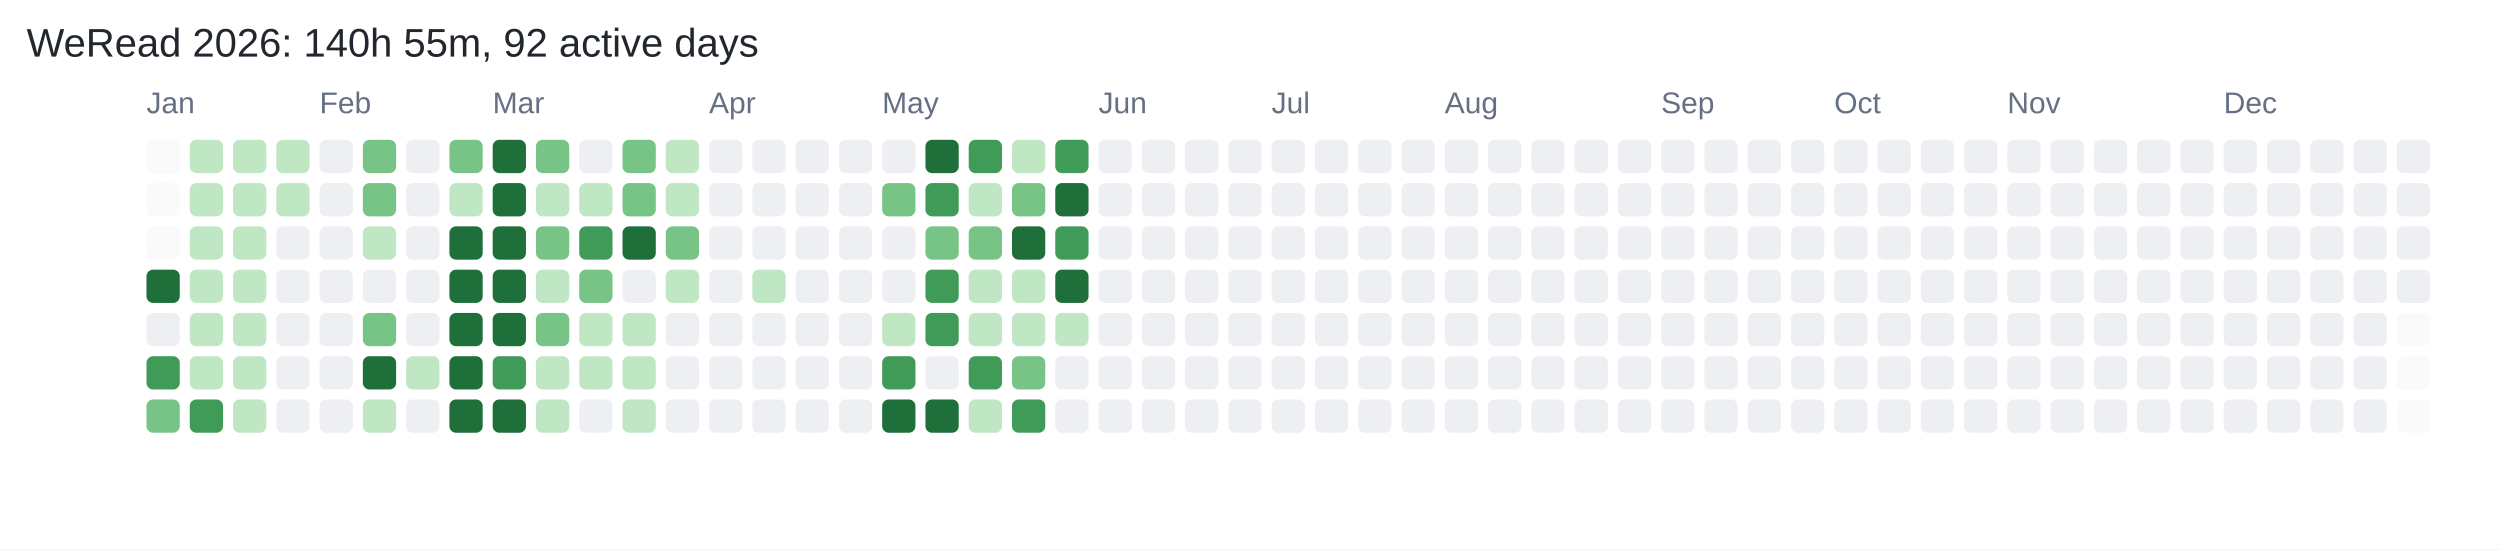
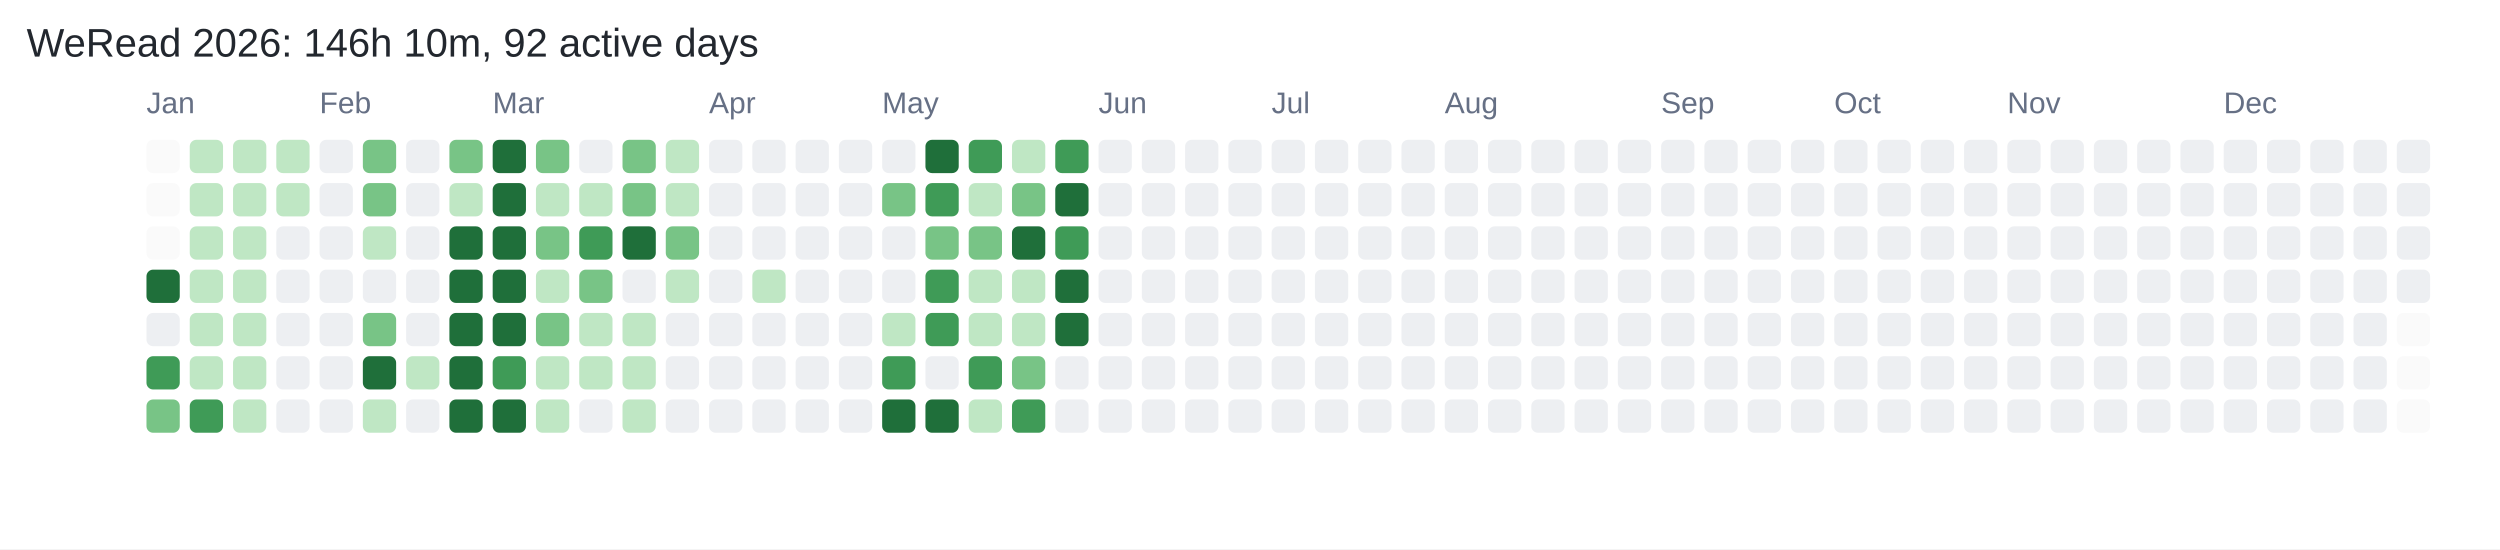
<svg xmlns="http://www.w3.org/2000/svg" width="751" height="165" viewBox="0 0 751 165">
  <rect width="100%" height="100%" fill="#FFFFFF" />
-   <text x="8" y="17" fill="#22272E" font-family="Arial,sans-serif" font-size="12">WeRead 2026: 140h 55m, 92 active days</text>
+   <text x="8" y="17" fill="#22272E" font-family="Arial,sans-serif" font-size="12">WeRead 2026: 146h 10m, 92 active days</text>
  <text x="44" y="34" fill="#667085" font-family="Arial,sans-serif" font-size="9">Jan</text>
  <text x="96" y="34" fill="#667085" font-family="Arial,sans-serif" font-size="9">Feb</text>
  <text x="148" y="34" fill="#667085" font-family="Arial,sans-serif" font-size="9">Mar</text>
  <text x="213" y="34" fill="#667085" font-family="Arial,sans-serif" font-size="9">Apr</text>
  <text x="265" y="34" fill="#667085" font-family="Arial,sans-serif" font-size="9">May</text>
  <text x="330" y="34" fill="#667085" font-family="Arial,sans-serif" font-size="9">Jun</text>
  <text x="382" y="34" fill="#667085" font-family="Arial,sans-serif" font-size="9">Jul</text>
  <text x="434" y="34" fill="#667085" font-family="Arial,sans-serif" font-size="9">Aug</text>
  <text x="499" y="34" fill="#667085" font-family="Arial,sans-serif" font-size="9">Sep</text>
  <text x="551" y="34" fill="#667085" font-family="Arial,sans-serif" font-size="9">Oct</text>
  <text x="603" y="34" fill="#667085" font-family="Arial,sans-serif" font-size="9">Nov</text>
  <text x="668" y="34" fill="#667085" font-family="Arial,sans-serif" font-size="9">Dec</text>
  <rect x="44" y="42" width="10" height="10" rx="2" fill="#FAFAFA" />
  <rect x="44" y="55" width="10" height="10" rx="2" fill="#FAFAFA" />
  <rect x="44" y="68" width="10" height="10" rx="2" fill="#FAFAFA" />
  <rect x="44" y="81" width="10" height="10" rx="2" fill="#1F6F3A" />
  <rect x="44" y="94" width="10" height="10" rx="2" fill="#EDEFF2" />
  <rect x="44" y="107" width="10" height="10" rx="2" fill="#3F9B57" />
  <rect x="44" y="120" width="10" height="10" rx="2" fill="#78C486" />
  <rect x="57" y="42" width="10" height="10" rx="2" fill="#BFE7C4" />
  <rect x="57" y="55" width="10" height="10" rx="2" fill="#BFE7C4" />
  <rect x="57" y="68" width="10" height="10" rx="2" fill="#BFE7C4" />
  <rect x="57" y="81" width="10" height="10" rx="2" fill="#BFE7C4" />
  <rect x="57" y="94" width="10" height="10" rx="2" fill="#BFE7C4" />
  <rect x="57" y="107" width="10" height="10" rx="2" fill="#BFE7C4" />
  <rect x="57" y="120" width="10" height="10" rx="2" fill="#3F9B57" />
  <rect x="70" y="42" width="10" height="10" rx="2" fill="#BFE7C4" />
  <rect x="70" y="55" width="10" height="10" rx="2" fill="#BFE7C4" />
  <rect x="70" y="68" width="10" height="10" rx="2" fill="#BFE7C4" />
  <rect x="70" y="81" width="10" height="10" rx="2" fill="#BFE7C4" />
  <rect x="70" y="94" width="10" height="10" rx="2" fill="#BFE7C4" />
  <rect x="70" y="107" width="10" height="10" rx="2" fill="#BFE7C4" />
  <rect x="70" y="120" width="10" height="10" rx="2" fill="#BFE7C4" />
  <rect x="83" y="42" width="10" height="10" rx="2" fill="#BFE7C4" />
  <rect x="83" y="55" width="10" height="10" rx="2" fill="#BFE7C4" />
  <rect x="83" y="68" width="10" height="10" rx="2" fill="#EDEFF2" />
  <rect x="83" y="81" width="10" height="10" rx="2" fill="#EDEFF2" />
  <rect x="83" y="94" width="10" height="10" rx="2" fill="#EDEFF2" />
  <rect x="83" y="107" width="10" height="10" rx="2" fill="#EDEFF2" />
  <rect x="83" y="120" width="10" height="10" rx="2" fill="#EDEFF2" />
  <rect x="96" y="42" width="10" height="10" rx="2" fill="#EDEFF2" />
  <rect x="96" y="55" width="10" height="10" rx="2" fill="#EDEFF2" />
  <rect x="96" y="68" width="10" height="10" rx="2" fill="#EDEFF2" />
  <rect x="96" y="81" width="10" height="10" rx="2" fill="#EDEFF2" />
  <rect x="96" y="94" width="10" height="10" rx="2" fill="#EDEFF2" />
  <rect x="96" y="107" width="10" height="10" rx="2" fill="#EDEFF2" />
  <rect x="96" y="120" width="10" height="10" rx="2" fill="#EDEFF2" />
  <rect x="109" y="42" width="10" height="10" rx="2" fill="#78C486" />
  <rect x="109" y="55" width="10" height="10" rx="2" fill="#78C486" />
  <rect x="109" y="68" width="10" height="10" rx="2" fill="#BFE7C4" />
  <rect x="109" y="81" width="10" height="10" rx="2" fill="#EDEFF2" />
  <rect x="109" y="94" width="10" height="10" rx="2" fill="#78C486" />
  <rect x="109" y="107" width="10" height="10" rx="2" fill="#1F6F3A" />
  <rect x="109" y="120" width="10" height="10" rx="2" fill="#BFE7C4" />
  <rect x="122" y="42" width="10" height="10" rx="2" fill="#EDEFF2" />
  <rect x="122" y="55" width="10" height="10" rx="2" fill="#EDEFF2" />
  <rect x="122" y="68" width="10" height="10" rx="2" fill="#EDEFF2" />
  <rect x="122" y="81" width="10" height="10" rx="2" fill="#EDEFF2" />
  <rect x="122" y="94" width="10" height="10" rx="2" fill="#EDEFF2" />
  <rect x="122" y="107" width="10" height="10" rx="2" fill="#BFE7C4" />
  <rect x="122" y="120" width="10" height="10" rx="2" fill="#EDEFF2" />
  <rect x="135" y="42" width="10" height="10" rx="2" fill="#78C486" />
  <rect x="135" y="55" width="10" height="10" rx="2" fill="#BFE7C4" />
  <rect x="135" y="68" width="10" height="10" rx="2" fill="#1F6F3A" />
  <rect x="135" y="81" width="10" height="10" rx="2" fill="#1F6F3A" />
  <rect x="135" y="94" width="10" height="10" rx="2" fill="#1F6F3A" />
  <rect x="135" y="107" width="10" height="10" rx="2" fill="#1F6F3A" />
  <rect x="135" y="120" width="10" height="10" rx="2" fill="#1F6F3A" />
  <rect x="148" y="42" width="10" height="10" rx="2" fill="#1F6F3A" />
  <rect x="148" y="55" width="10" height="10" rx="2" fill="#1F6F3A" />
  <rect x="148" y="68" width="10" height="10" rx="2" fill="#1F6F3A" />
  <rect x="148" y="81" width="10" height="10" rx="2" fill="#1F6F3A" />
  <rect x="148" y="94" width="10" height="10" rx="2" fill="#1F6F3A" />
  <rect x="148" y="107" width="10" height="10" rx="2" fill="#3F9B57" />
  <rect x="148" y="120" width="10" height="10" rx="2" fill="#1F6F3A" />
  <rect x="161" y="42" width="10" height="10" rx="2" fill="#78C486" />
  <rect x="161" y="55" width="10" height="10" rx="2" fill="#BFE7C4" />
  <rect x="161" y="68" width="10" height="10" rx="2" fill="#78C486" />
  <rect x="161" y="81" width="10" height="10" rx="2" fill="#BFE7C4" />
  <rect x="161" y="94" width="10" height="10" rx="2" fill="#78C486" />
  <rect x="161" y="107" width="10" height="10" rx="2" fill="#BFE7C4" />
  <rect x="161" y="120" width="10" height="10" rx="2" fill="#BFE7C4" />
  <rect x="174" y="42" width="10" height="10" rx="2" fill="#EDEFF2" />
  <rect x="174" y="55" width="10" height="10" rx="2" fill="#BFE7C4" />
  <rect x="174" y="68" width="10" height="10" rx="2" fill="#3F9B57" />
  <rect x="174" y="81" width="10" height="10" rx="2" fill="#78C486" />
  <rect x="174" y="94" width="10" height="10" rx="2" fill="#BFE7C4" />
  <rect x="174" y="107" width="10" height="10" rx="2" fill="#BFE7C4" />
  <rect x="174" y="120" width="10" height="10" rx="2" fill="#EDEFF2" />
  <rect x="187" y="42" width="10" height="10" rx="2" fill="#78C486" />
  <rect x="187" y="55" width="10" height="10" rx="2" fill="#78C486" />
  <rect x="187" y="68" width="10" height="10" rx="2" fill="#1F6F3A" />
  <rect x="187" y="81" width="10" height="10" rx="2" fill="#EDEFF2" />
  <rect x="187" y="94" width="10" height="10" rx="2" fill="#BFE7C4" />
  <rect x="187" y="107" width="10" height="10" rx="2" fill="#BFE7C4" />
  <rect x="187" y="120" width="10" height="10" rx="2" fill="#BFE7C4" />
  <rect x="200" y="42" width="10" height="10" rx="2" fill="#BFE7C4" />
  <rect x="200" y="55" width="10" height="10" rx="2" fill="#BFE7C4" />
  <rect x="200" y="68" width="10" height="10" rx="2" fill="#78C486" />
  <rect x="200" y="81" width="10" height="10" rx="2" fill="#BFE7C4" />
  <rect x="200" y="94" width="10" height="10" rx="2" fill="#EDEFF2" />
  <rect x="200" y="107" width="10" height="10" rx="2" fill="#EDEFF2" />
  <rect x="200" y="120" width="10" height="10" rx="2" fill="#EDEFF2" />
  <rect x="213" y="42" width="10" height="10" rx="2" fill="#EDEFF2" />
  <rect x="213" y="55" width="10" height="10" rx="2" fill="#EDEFF2" />
  <rect x="213" y="68" width="10" height="10" rx="2" fill="#EDEFF2" />
  <rect x="213" y="81" width="10" height="10" rx="2" fill="#EDEFF2" />
  <rect x="213" y="94" width="10" height="10" rx="2" fill="#EDEFF2" />
  <rect x="213" y="107" width="10" height="10" rx="2" fill="#EDEFF2" />
  <rect x="213" y="120" width="10" height="10" rx="2" fill="#EDEFF2" />
  <rect x="226" y="42" width="10" height="10" rx="2" fill="#EDEFF2" />
  <rect x="226" y="55" width="10" height="10" rx="2" fill="#EDEFF2" />
  <rect x="226" y="68" width="10" height="10" rx="2" fill="#EDEFF2" />
  <rect x="226" y="81" width="10" height="10" rx="2" fill="#BFE7C4" />
  <rect x="226" y="94" width="10" height="10" rx="2" fill="#EDEFF2" />
  <rect x="226" y="107" width="10" height="10" rx="2" fill="#EDEFF2" />
  <rect x="226" y="120" width="10" height="10" rx="2" fill="#EDEFF2" />
  <rect x="239" y="42" width="10" height="10" rx="2" fill="#EDEFF2" />
  <rect x="239" y="55" width="10" height="10" rx="2" fill="#EDEFF2" />
  <rect x="239" y="68" width="10" height="10" rx="2" fill="#EDEFF2" />
  <rect x="239" y="81" width="10" height="10" rx="2" fill="#EDEFF2" />
  <rect x="239" y="94" width="10" height="10" rx="2" fill="#EDEFF2" />
  <rect x="239" y="107" width="10" height="10" rx="2" fill="#EDEFF2" />
  <rect x="239" y="120" width="10" height="10" rx="2" fill="#EDEFF2" />
  <rect x="252" y="42" width="10" height="10" rx="2" fill="#EDEFF2" />
  <rect x="252" y="55" width="10" height="10" rx="2" fill="#EDEFF2" />
  <rect x="252" y="68" width="10" height="10" rx="2" fill="#EDEFF2" />
  <rect x="252" y="81" width="10" height="10" rx="2" fill="#EDEFF2" />
  <rect x="252" y="94" width="10" height="10" rx="2" fill="#EDEFF2" />
  <rect x="252" y="107" width="10" height="10" rx="2" fill="#EDEFF2" />
  <rect x="252" y="120" width="10" height="10" rx="2" fill="#EDEFF2" />
  <rect x="265" y="42" width="10" height="10" rx="2" fill="#EDEFF2" />
  <rect x="265" y="55" width="10" height="10" rx="2" fill="#78C486" />
  <rect x="265" y="68" width="10" height="10" rx="2" fill="#EDEFF2" />
  <rect x="265" y="81" width="10" height="10" rx="2" fill="#EDEFF2" />
  <rect x="265" y="94" width="10" height="10" rx="2" fill="#BFE7C4" />
  <rect x="265" y="107" width="10" height="10" rx="2" fill="#3F9B57" />
  <rect x="265" y="120" width="10" height="10" rx="2" fill="#1F6F3A" />
  <rect x="278" y="42" width="10" height="10" rx="2" fill="#1F6F3A" />
  <rect x="278" y="55" width="10" height="10" rx="2" fill="#3F9B57" />
  <rect x="278" y="68" width="10" height="10" rx="2" fill="#78C486" />
  <rect x="278" y="81" width="10" height="10" rx="2" fill="#3F9B57" />
  <rect x="278" y="94" width="10" height="10" rx="2" fill="#3F9B57" />
  <rect x="278" y="107" width="10" height="10" rx="2" fill="#EDEFF2" />
  <rect x="278" y="120" width="10" height="10" rx="2" fill="#1F6F3A" />
  <rect x="291" y="42" width="10" height="10" rx="2" fill="#3F9B57" />
  <rect x="291" y="55" width="10" height="10" rx="2" fill="#BFE7C4" />
  <rect x="291" y="68" width="10" height="10" rx="2" fill="#78C486" />
  <rect x="291" y="81" width="10" height="10" rx="2" fill="#BFE7C4" />
  <rect x="291" y="94" width="10" height="10" rx="2" fill="#BFE7C4" />
  <rect x="291" y="107" width="10" height="10" rx="2" fill="#3F9B57" />
  <rect x="291" y="120" width="10" height="10" rx="2" fill="#BFE7C4" />
  <rect x="304" y="42" width="10" height="10" rx="2" fill="#BFE7C4" />
  <rect x="304" y="55" width="10" height="10" rx="2" fill="#78C486" />
  <rect x="304" y="68" width="10" height="10" rx="2" fill="#1F6F3A" />
  <rect x="304" y="81" width="10" height="10" rx="2" fill="#BFE7C4" />
  <rect x="304" y="94" width="10" height="10" rx="2" fill="#BFE7C4" />
  <rect x="304" y="107" width="10" height="10" rx="2" fill="#78C486" />
  <rect x="304" y="120" width="10" height="10" rx="2" fill="#3F9B57" />
  <rect x="317" y="42" width="10" height="10" rx="2" fill="#3F9B57" />
  <rect x="317" y="55" width="10" height="10" rx="2" fill="#1F6F3A" />
  <rect x="317" y="68" width="10" height="10" rx="2" fill="#3F9B57" />
  <rect x="317" y="81" width="10" height="10" rx="2" fill="#1F6F3A" />
-   <rect x="317" y="94" width="10" height="10" rx="2" fill="#BFE7C4" />
+   <rect x="317" y="94" width="10" height="10" rx="2" fill="#1F6F3A" />
  <rect x="317" y="107" width="10" height="10" rx="2" fill="#EDEFF2" />
  <rect x="317" y="120" width="10" height="10" rx="2" fill="#EDEFF2" />
  <rect x="330" y="42" width="10" height="10" rx="2" fill="#EDEFF2" />
  <rect x="330" y="55" width="10" height="10" rx="2" fill="#EDEFF2" />
  <rect x="330" y="68" width="10" height="10" rx="2" fill="#EDEFF2" />
  <rect x="330" y="81" width="10" height="10" rx="2" fill="#EDEFF2" />
  <rect x="330" y="94" width="10" height="10" rx="2" fill="#EDEFF2" />
  <rect x="330" y="107" width="10" height="10" rx="2" fill="#EDEFF2" />
  <rect x="330" y="120" width="10" height="10" rx="2" fill="#EDEFF2" />
  <rect x="343" y="42" width="10" height="10" rx="2" fill="#EDEFF2" />
  <rect x="343" y="55" width="10" height="10" rx="2" fill="#EDEFF2" />
  <rect x="343" y="68" width="10" height="10" rx="2" fill="#EDEFF2" />
  <rect x="343" y="81" width="10" height="10" rx="2" fill="#EDEFF2" />
  <rect x="343" y="94" width="10" height="10" rx="2" fill="#EDEFF2" />
  <rect x="343" y="107" width="10" height="10" rx="2" fill="#EDEFF2" />
  <rect x="343" y="120" width="10" height="10" rx="2" fill="#EDEFF2" />
  <rect x="356" y="42" width="10" height="10" rx="2" fill="#EDEFF2" />
  <rect x="356" y="55" width="10" height="10" rx="2" fill="#EDEFF2" />
  <rect x="356" y="68" width="10" height="10" rx="2" fill="#EDEFF2" />
  <rect x="356" y="81" width="10" height="10" rx="2" fill="#EDEFF2" />
  <rect x="356" y="94" width="10" height="10" rx="2" fill="#EDEFF2" />
  <rect x="356" y="107" width="10" height="10" rx="2" fill="#EDEFF2" />
  <rect x="356" y="120" width="10" height="10" rx="2" fill="#EDEFF2" />
  <rect x="369" y="42" width="10" height="10" rx="2" fill="#EDEFF2" />
  <rect x="369" y="55" width="10" height="10" rx="2" fill="#EDEFF2" />
  <rect x="369" y="68" width="10" height="10" rx="2" fill="#EDEFF2" />
  <rect x="369" y="81" width="10" height="10" rx="2" fill="#EDEFF2" />
  <rect x="369" y="94" width="10" height="10" rx="2" fill="#EDEFF2" />
  <rect x="369" y="107" width="10" height="10" rx="2" fill="#EDEFF2" />
  <rect x="369" y="120" width="10" height="10" rx="2" fill="#EDEFF2" />
  <rect x="382" y="42" width="10" height="10" rx="2" fill="#EDEFF2" />
  <rect x="382" y="55" width="10" height="10" rx="2" fill="#EDEFF2" />
  <rect x="382" y="68" width="10" height="10" rx="2" fill="#EDEFF2" />
  <rect x="382" y="81" width="10" height="10" rx="2" fill="#EDEFF2" />
  <rect x="382" y="94" width="10" height="10" rx="2" fill="#EDEFF2" />
  <rect x="382" y="107" width="10" height="10" rx="2" fill="#EDEFF2" />
  <rect x="382" y="120" width="10" height="10" rx="2" fill="#EDEFF2" />
  <rect x="395" y="42" width="10" height="10" rx="2" fill="#EDEFF2" />
  <rect x="395" y="55" width="10" height="10" rx="2" fill="#EDEFF2" />
  <rect x="395" y="68" width="10" height="10" rx="2" fill="#EDEFF2" />
  <rect x="395" y="81" width="10" height="10" rx="2" fill="#EDEFF2" />
  <rect x="395" y="94" width="10" height="10" rx="2" fill="#EDEFF2" />
  <rect x="395" y="107" width="10" height="10" rx="2" fill="#EDEFF2" />
  <rect x="395" y="120" width="10" height="10" rx="2" fill="#EDEFF2" />
  <rect x="408" y="42" width="10" height="10" rx="2" fill="#EDEFF2" />
  <rect x="408" y="55" width="10" height="10" rx="2" fill="#EDEFF2" />
  <rect x="408" y="68" width="10" height="10" rx="2" fill="#EDEFF2" />
  <rect x="408" y="81" width="10" height="10" rx="2" fill="#EDEFF2" />
  <rect x="408" y="94" width="10" height="10" rx="2" fill="#EDEFF2" />
  <rect x="408" y="107" width="10" height="10" rx="2" fill="#EDEFF2" />
  <rect x="408" y="120" width="10" height="10" rx="2" fill="#EDEFF2" />
  <rect x="421" y="42" width="10" height="10" rx="2" fill="#EDEFF2" />
  <rect x="421" y="55" width="10" height="10" rx="2" fill="#EDEFF2" />
  <rect x="421" y="68" width="10" height="10" rx="2" fill="#EDEFF2" />
  <rect x="421" y="81" width="10" height="10" rx="2" fill="#EDEFF2" />
  <rect x="421" y="94" width="10" height="10" rx="2" fill="#EDEFF2" />
  <rect x="421" y="107" width="10" height="10" rx="2" fill="#EDEFF2" />
  <rect x="421" y="120" width="10" height="10" rx="2" fill="#EDEFF2" />
  <rect x="434" y="42" width="10" height="10" rx="2" fill="#EDEFF2" />
  <rect x="434" y="55" width="10" height="10" rx="2" fill="#EDEFF2" />
  <rect x="434" y="68" width="10" height="10" rx="2" fill="#EDEFF2" />
  <rect x="434" y="81" width="10" height="10" rx="2" fill="#EDEFF2" />
  <rect x="434" y="94" width="10" height="10" rx="2" fill="#EDEFF2" />
  <rect x="434" y="107" width="10" height="10" rx="2" fill="#EDEFF2" />
  <rect x="434" y="120" width="10" height="10" rx="2" fill="#EDEFF2" />
  <rect x="447" y="42" width="10" height="10" rx="2" fill="#EDEFF2" />
  <rect x="447" y="55" width="10" height="10" rx="2" fill="#EDEFF2" />
  <rect x="447" y="68" width="10" height="10" rx="2" fill="#EDEFF2" />
  <rect x="447" y="81" width="10" height="10" rx="2" fill="#EDEFF2" />
  <rect x="447" y="94" width="10" height="10" rx="2" fill="#EDEFF2" />
  <rect x="447" y="107" width="10" height="10" rx="2" fill="#EDEFF2" />
  <rect x="447" y="120" width="10" height="10" rx="2" fill="#EDEFF2" />
  <rect x="460" y="42" width="10" height="10" rx="2" fill="#EDEFF2" />
  <rect x="460" y="55" width="10" height="10" rx="2" fill="#EDEFF2" />
  <rect x="460" y="68" width="10" height="10" rx="2" fill="#EDEFF2" />
  <rect x="460" y="81" width="10" height="10" rx="2" fill="#EDEFF2" />
  <rect x="460" y="94" width="10" height="10" rx="2" fill="#EDEFF2" />
  <rect x="460" y="107" width="10" height="10" rx="2" fill="#EDEFF2" />
  <rect x="460" y="120" width="10" height="10" rx="2" fill="#EDEFF2" />
  <rect x="473" y="42" width="10" height="10" rx="2" fill="#EDEFF2" />
  <rect x="473" y="55" width="10" height="10" rx="2" fill="#EDEFF2" />
  <rect x="473" y="68" width="10" height="10" rx="2" fill="#EDEFF2" />
  <rect x="473" y="81" width="10" height="10" rx="2" fill="#EDEFF2" />
  <rect x="473" y="94" width="10" height="10" rx="2" fill="#EDEFF2" />
  <rect x="473" y="107" width="10" height="10" rx="2" fill="#EDEFF2" />
  <rect x="473" y="120" width="10" height="10" rx="2" fill="#EDEFF2" />
  <rect x="486" y="42" width="10" height="10" rx="2" fill="#EDEFF2" />
  <rect x="486" y="55" width="10" height="10" rx="2" fill="#EDEFF2" />
  <rect x="486" y="68" width="10" height="10" rx="2" fill="#EDEFF2" />
  <rect x="486" y="81" width="10" height="10" rx="2" fill="#EDEFF2" />
  <rect x="486" y="94" width="10" height="10" rx="2" fill="#EDEFF2" />
  <rect x="486" y="107" width="10" height="10" rx="2" fill="#EDEFF2" />
  <rect x="486" y="120" width="10" height="10" rx="2" fill="#EDEFF2" />
  <rect x="499" y="42" width="10" height="10" rx="2" fill="#EDEFF2" />
  <rect x="499" y="55" width="10" height="10" rx="2" fill="#EDEFF2" />
  <rect x="499" y="68" width="10" height="10" rx="2" fill="#EDEFF2" />
  <rect x="499" y="81" width="10" height="10" rx="2" fill="#EDEFF2" />
  <rect x="499" y="94" width="10" height="10" rx="2" fill="#EDEFF2" />
  <rect x="499" y="107" width="10" height="10" rx="2" fill="#EDEFF2" />
  <rect x="499" y="120" width="10" height="10" rx="2" fill="#EDEFF2" />
  <rect x="512" y="42" width="10" height="10" rx="2" fill="#EDEFF2" />
  <rect x="512" y="55" width="10" height="10" rx="2" fill="#EDEFF2" />
  <rect x="512" y="68" width="10" height="10" rx="2" fill="#EDEFF2" />
  <rect x="512" y="81" width="10" height="10" rx="2" fill="#EDEFF2" />
  <rect x="512" y="94" width="10" height="10" rx="2" fill="#EDEFF2" />
  <rect x="512" y="107" width="10" height="10" rx="2" fill="#EDEFF2" />
  <rect x="512" y="120" width="10" height="10" rx="2" fill="#EDEFF2" />
  <rect x="525" y="42" width="10" height="10" rx="2" fill="#EDEFF2" />
  <rect x="525" y="55" width="10" height="10" rx="2" fill="#EDEFF2" />
  <rect x="525" y="68" width="10" height="10" rx="2" fill="#EDEFF2" />
  <rect x="525" y="81" width="10" height="10" rx="2" fill="#EDEFF2" />
  <rect x="525" y="94" width="10" height="10" rx="2" fill="#EDEFF2" />
  <rect x="525" y="107" width="10" height="10" rx="2" fill="#EDEFF2" />
  <rect x="525" y="120" width="10" height="10" rx="2" fill="#EDEFF2" />
  <rect x="538" y="42" width="10" height="10" rx="2" fill="#EDEFF2" />
  <rect x="538" y="55" width="10" height="10" rx="2" fill="#EDEFF2" />
  <rect x="538" y="68" width="10" height="10" rx="2" fill="#EDEFF2" />
  <rect x="538" y="81" width="10" height="10" rx="2" fill="#EDEFF2" />
  <rect x="538" y="94" width="10" height="10" rx="2" fill="#EDEFF2" />
  <rect x="538" y="107" width="10" height="10" rx="2" fill="#EDEFF2" />
  <rect x="538" y="120" width="10" height="10" rx="2" fill="#EDEFF2" />
  <rect x="551" y="42" width="10" height="10" rx="2" fill="#EDEFF2" />
  <rect x="551" y="55" width="10" height="10" rx="2" fill="#EDEFF2" />
  <rect x="551" y="68" width="10" height="10" rx="2" fill="#EDEFF2" />
  <rect x="551" y="81" width="10" height="10" rx="2" fill="#EDEFF2" />
  <rect x="551" y="94" width="10" height="10" rx="2" fill="#EDEFF2" />
  <rect x="551" y="107" width="10" height="10" rx="2" fill="#EDEFF2" />
  <rect x="551" y="120" width="10" height="10" rx="2" fill="#EDEFF2" />
  <rect x="564" y="42" width="10" height="10" rx="2" fill="#EDEFF2" />
  <rect x="564" y="55" width="10" height="10" rx="2" fill="#EDEFF2" />
  <rect x="564" y="68" width="10" height="10" rx="2" fill="#EDEFF2" />
  <rect x="564" y="81" width="10" height="10" rx="2" fill="#EDEFF2" />
  <rect x="564" y="94" width="10" height="10" rx="2" fill="#EDEFF2" />
  <rect x="564" y="107" width="10" height="10" rx="2" fill="#EDEFF2" />
  <rect x="564" y="120" width="10" height="10" rx="2" fill="#EDEFF2" />
  <rect x="577" y="42" width="10" height="10" rx="2" fill="#EDEFF2" />
  <rect x="577" y="55" width="10" height="10" rx="2" fill="#EDEFF2" />
  <rect x="577" y="68" width="10" height="10" rx="2" fill="#EDEFF2" />
  <rect x="577" y="81" width="10" height="10" rx="2" fill="#EDEFF2" />
  <rect x="577" y="94" width="10" height="10" rx="2" fill="#EDEFF2" />
  <rect x="577" y="107" width="10" height="10" rx="2" fill="#EDEFF2" />
  <rect x="577" y="120" width="10" height="10" rx="2" fill="#EDEFF2" />
  <rect x="590" y="42" width="10" height="10" rx="2" fill="#EDEFF2" />
  <rect x="590" y="55" width="10" height="10" rx="2" fill="#EDEFF2" />
  <rect x="590" y="68" width="10" height="10" rx="2" fill="#EDEFF2" />
  <rect x="590" y="81" width="10" height="10" rx="2" fill="#EDEFF2" />
  <rect x="590" y="94" width="10" height="10" rx="2" fill="#EDEFF2" />
  <rect x="590" y="107" width="10" height="10" rx="2" fill="#EDEFF2" />
  <rect x="590" y="120" width="10" height="10" rx="2" fill="#EDEFF2" />
  <rect x="603" y="42" width="10" height="10" rx="2" fill="#EDEFF2" />
  <rect x="603" y="55" width="10" height="10" rx="2" fill="#EDEFF2" />
  <rect x="603" y="68" width="10" height="10" rx="2" fill="#EDEFF2" />
  <rect x="603" y="81" width="10" height="10" rx="2" fill="#EDEFF2" />
  <rect x="603" y="94" width="10" height="10" rx="2" fill="#EDEFF2" />
  <rect x="603" y="107" width="10" height="10" rx="2" fill="#EDEFF2" />
  <rect x="603" y="120" width="10" height="10" rx="2" fill="#EDEFF2" />
  <rect x="616" y="42" width="10" height="10" rx="2" fill="#EDEFF2" />
  <rect x="616" y="55" width="10" height="10" rx="2" fill="#EDEFF2" />
  <rect x="616" y="68" width="10" height="10" rx="2" fill="#EDEFF2" />
  <rect x="616" y="81" width="10" height="10" rx="2" fill="#EDEFF2" />
  <rect x="616" y="94" width="10" height="10" rx="2" fill="#EDEFF2" />
  <rect x="616" y="107" width="10" height="10" rx="2" fill="#EDEFF2" />
  <rect x="616" y="120" width="10" height="10" rx="2" fill="#EDEFF2" />
  <rect x="629" y="42" width="10" height="10" rx="2" fill="#EDEFF2" />
  <rect x="629" y="55" width="10" height="10" rx="2" fill="#EDEFF2" />
  <rect x="629" y="68" width="10" height="10" rx="2" fill="#EDEFF2" />
  <rect x="629" y="81" width="10" height="10" rx="2" fill="#EDEFF2" />
  <rect x="629" y="94" width="10" height="10" rx="2" fill="#EDEFF2" />
  <rect x="629" y="107" width="10" height="10" rx="2" fill="#EDEFF2" />
  <rect x="629" y="120" width="10" height="10" rx="2" fill="#EDEFF2" />
  <rect x="642" y="42" width="10" height="10" rx="2" fill="#EDEFF2" />
  <rect x="642" y="55" width="10" height="10" rx="2" fill="#EDEFF2" />
  <rect x="642" y="68" width="10" height="10" rx="2" fill="#EDEFF2" />
  <rect x="642" y="81" width="10" height="10" rx="2" fill="#EDEFF2" />
  <rect x="642" y="94" width="10" height="10" rx="2" fill="#EDEFF2" />
  <rect x="642" y="107" width="10" height="10" rx="2" fill="#EDEFF2" />
  <rect x="642" y="120" width="10" height="10" rx="2" fill="#EDEFF2" />
  <rect x="655" y="42" width="10" height="10" rx="2" fill="#EDEFF2" />
  <rect x="655" y="55" width="10" height="10" rx="2" fill="#EDEFF2" />
  <rect x="655" y="68" width="10" height="10" rx="2" fill="#EDEFF2" />
  <rect x="655" y="81" width="10" height="10" rx="2" fill="#EDEFF2" />
  <rect x="655" y="94" width="10" height="10" rx="2" fill="#EDEFF2" />
  <rect x="655" y="107" width="10" height="10" rx="2" fill="#EDEFF2" />
  <rect x="655" y="120" width="10" height="10" rx="2" fill="#EDEFF2" />
  <rect x="668" y="42" width="10" height="10" rx="2" fill="#EDEFF2" />
  <rect x="668" y="55" width="10" height="10" rx="2" fill="#EDEFF2" />
  <rect x="668" y="68" width="10" height="10" rx="2" fill="#EDEFF2" />
  <rect x="668" y="81" width="10" height="10" rx="2" fill="#EDEFF2" />
  <rect x="668" y="94" width="10" height="10" rx="2" fill="#EDEFF2" />
  <rect x="668" y="107" width="10" height="10" rx="2" fill="#EDEFF2" />
  <rect x="668" y="120" width="10" height="10" rx="2" fill="#EDEFF2" />
  <rect x="681" y="42" width="10" height="10" rx="2" fill="#EDEFF2" />
  <rect x="681" y="55" width="10" height="10" rx="2" fill="#EDEFF2" />
  <rect x="681" y="68" width="10" height="10" rx="2" fill="#EDEFF2" />
  <rect x="681" y="81" width="10" height="10" rx="2" fill="#EDEFF2" />
  <rect x="681" y="94" width="10" height="10" rx="2" fill="#EDEFF2" />
  <rect x="681" y="107" width="10" height="10" rx="2" fill="#EDEFF2" />
  <rect x="681" y="120" width="10" height="10" rx="2" fill="#EDEFF2" />
  <rect x="694" y="42" width="10" height="10" rx="2" fill="#EDEFF2" />
  <rect x="694" y="55" width="10" height="10" rx="2" fill="#EDEFF2" />
  <rect x="694" y="68" width="10" height="10" rx="2" fill="#EDEFF2" />
  <rect x="694" y="81" width="10" height="10" rx="2" fill="#EDEFF2" />
  <rect x="694" y="94" width="10" height="10" rx="2" fill="#EDEFF2" />
  <rect x="694" y="107" width="10" height="10" rx="2" fill="#EDEFF2" />
  <rect x="694" y="120" width="10" height="10" rx="2" fill="#EDEFF2" />
  <rect x="707" y="42" width="10" height="10" rx="2" fill="#EDEFF2" />
  <rect x="707" y="55" width="10" height="10" rx="2" fill="#EDEFF2" />
  <rect x="707" y="68" width="10" height="10" rx="2" fill="#EDEFF2" />
  <rect x="707" y="81" width="10" height="10" rx="2" fill="#EDEFF2" />
  <rect x="707" y="94" width="10" height="10" rx="2" fill="#EDEFF2" />
  <rect x="707" y="107" width="10" height="10" rx="2" fill="#EDEFF2" />
  <rect x="707" y="120" width="10" height="10" rx="2" fill="#EDEFF2" />
  <rect x="720" y="42" width="10" height="10" rx="2" fill="#EDEFF2" />
  <rect x="720" y="55" width="10" height="10" rx="2" fill="#EDEFF2" />
  <rect x="720" y="68" width="10" height="10" rx="2" fill="#EDEFF2" />
  <rect x="720" y="81" width="10" height="10" rx="2" fill="#EDEFF2" />
  <rect x="720" y="94" width="10" height="10" rx="2" fill="#FAFAFA" />
  <rect x="720" y="107" width="10" height="10" rx="2" fill="#FAFAFA" />
  <rect x="720" y="120" width="10" height="10" rx="2" fill="#FAFAFA" />
</svg>
